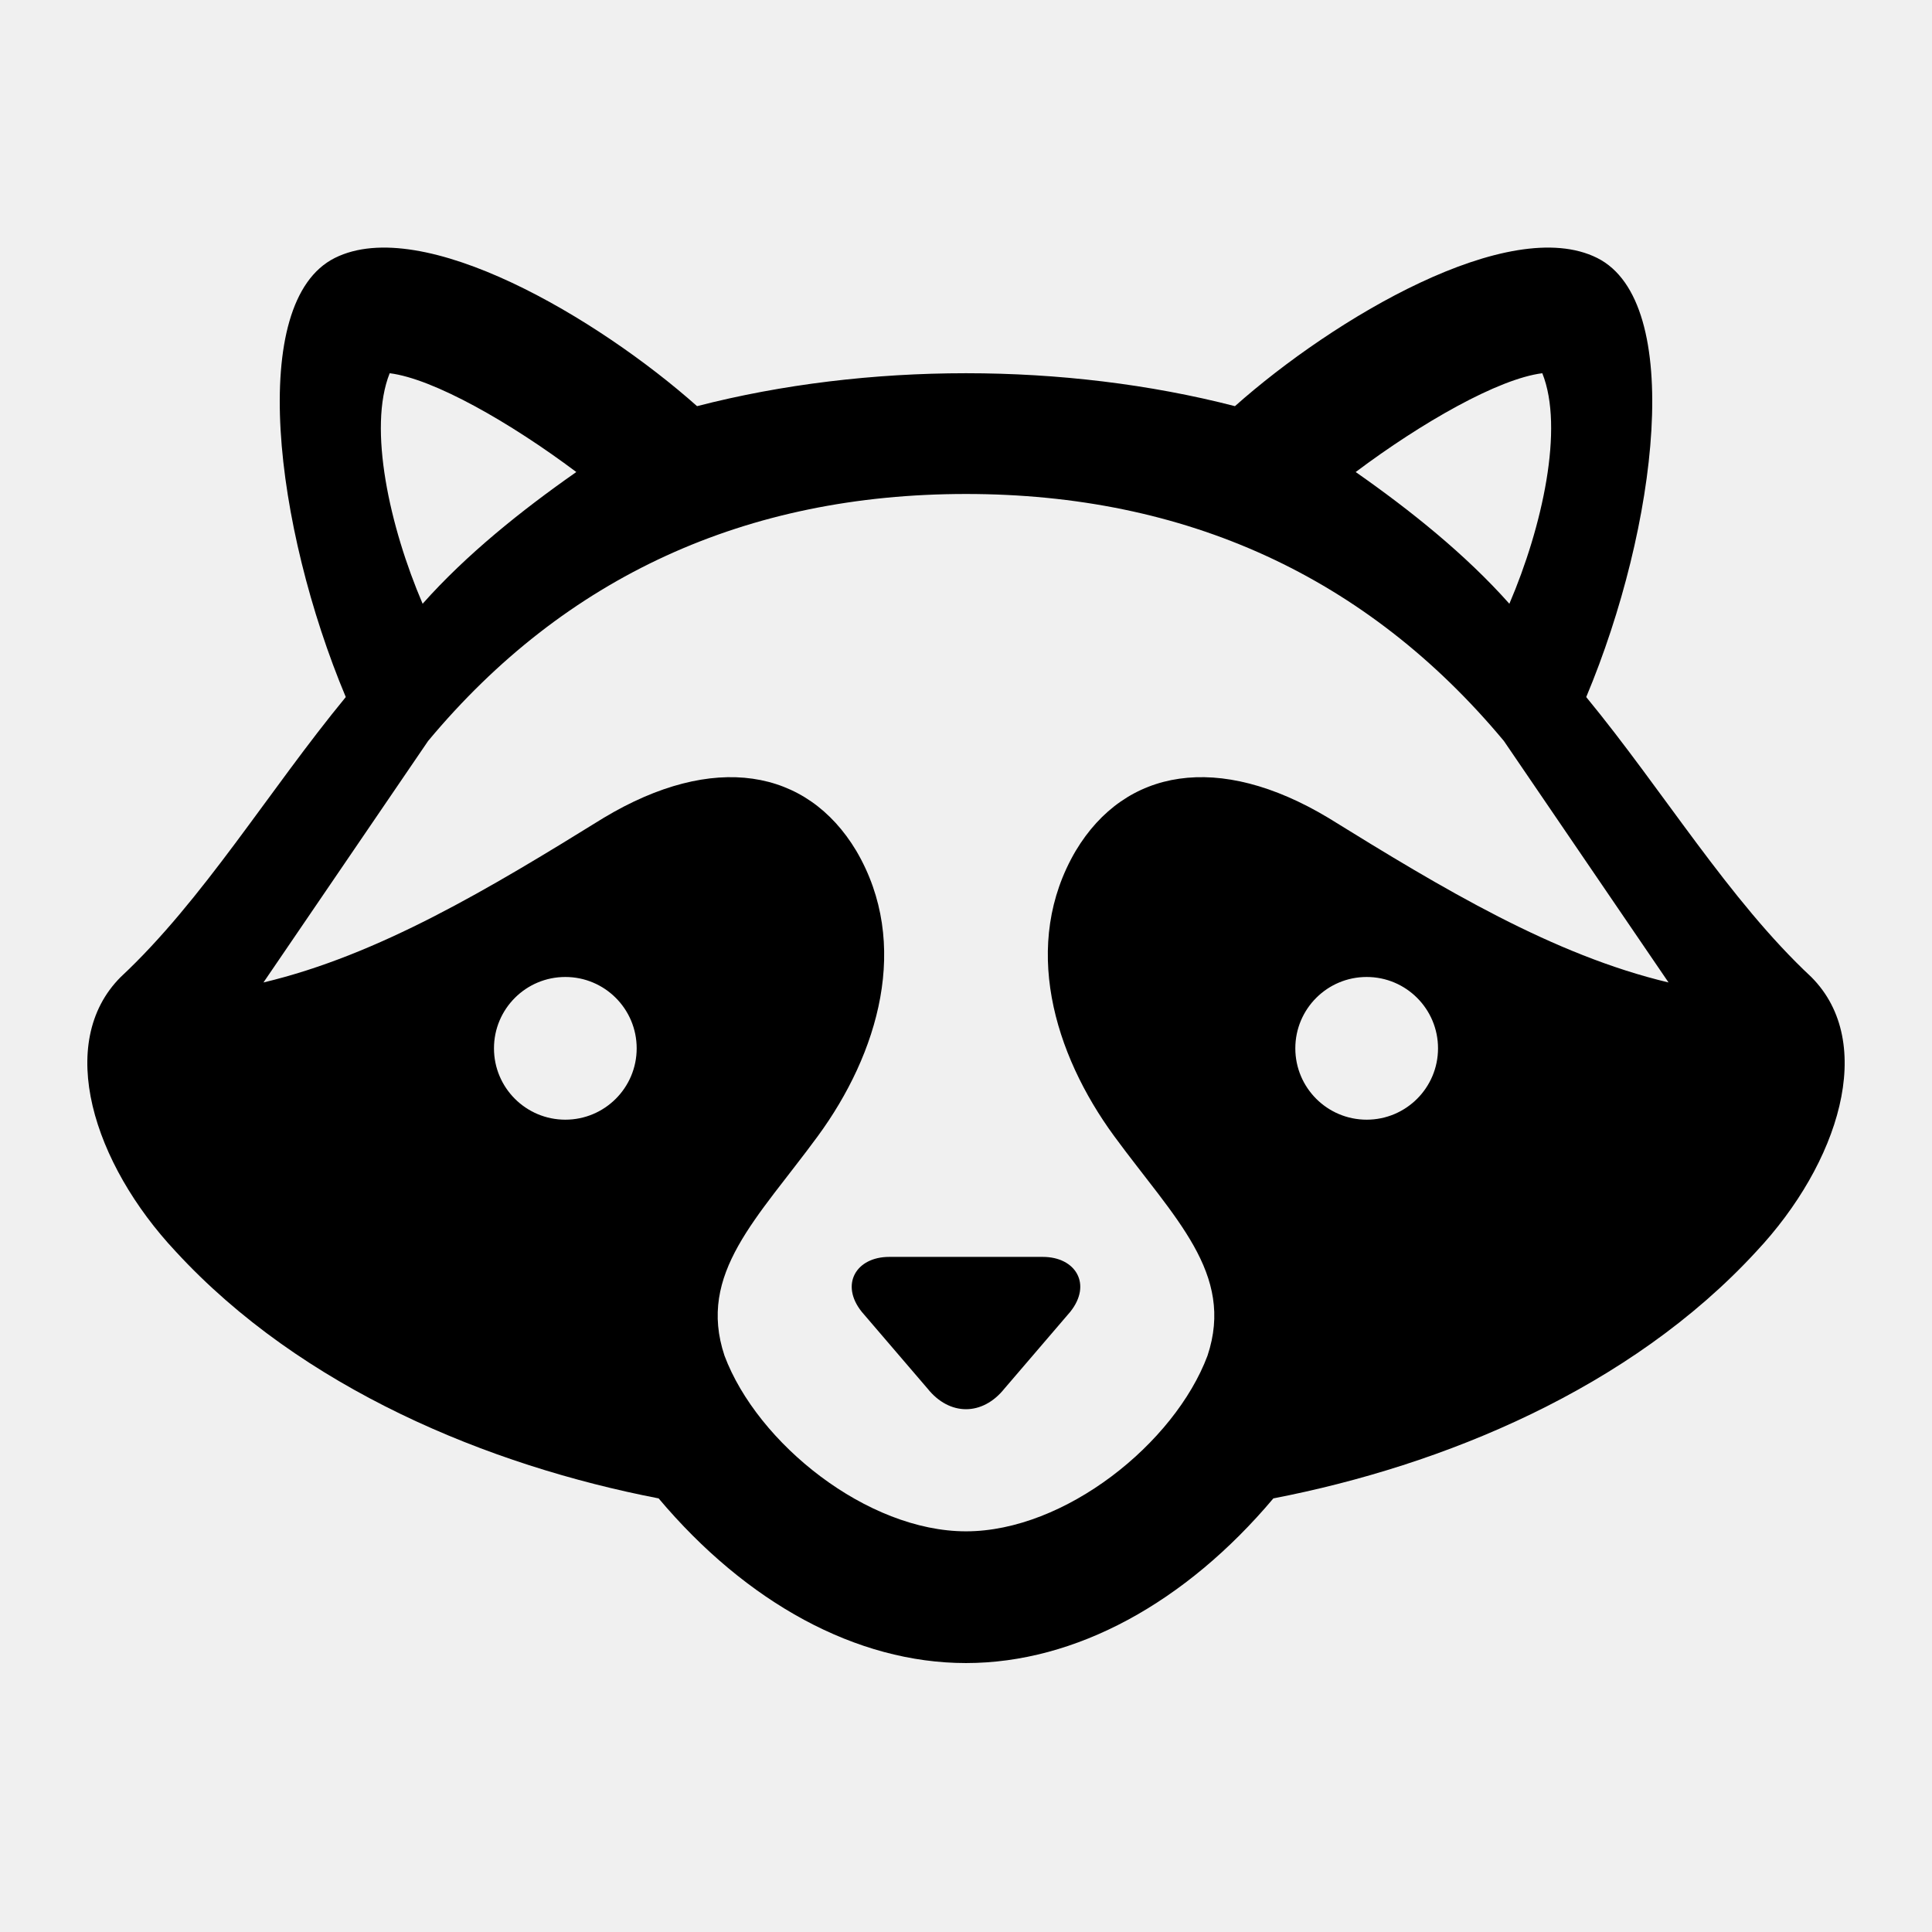
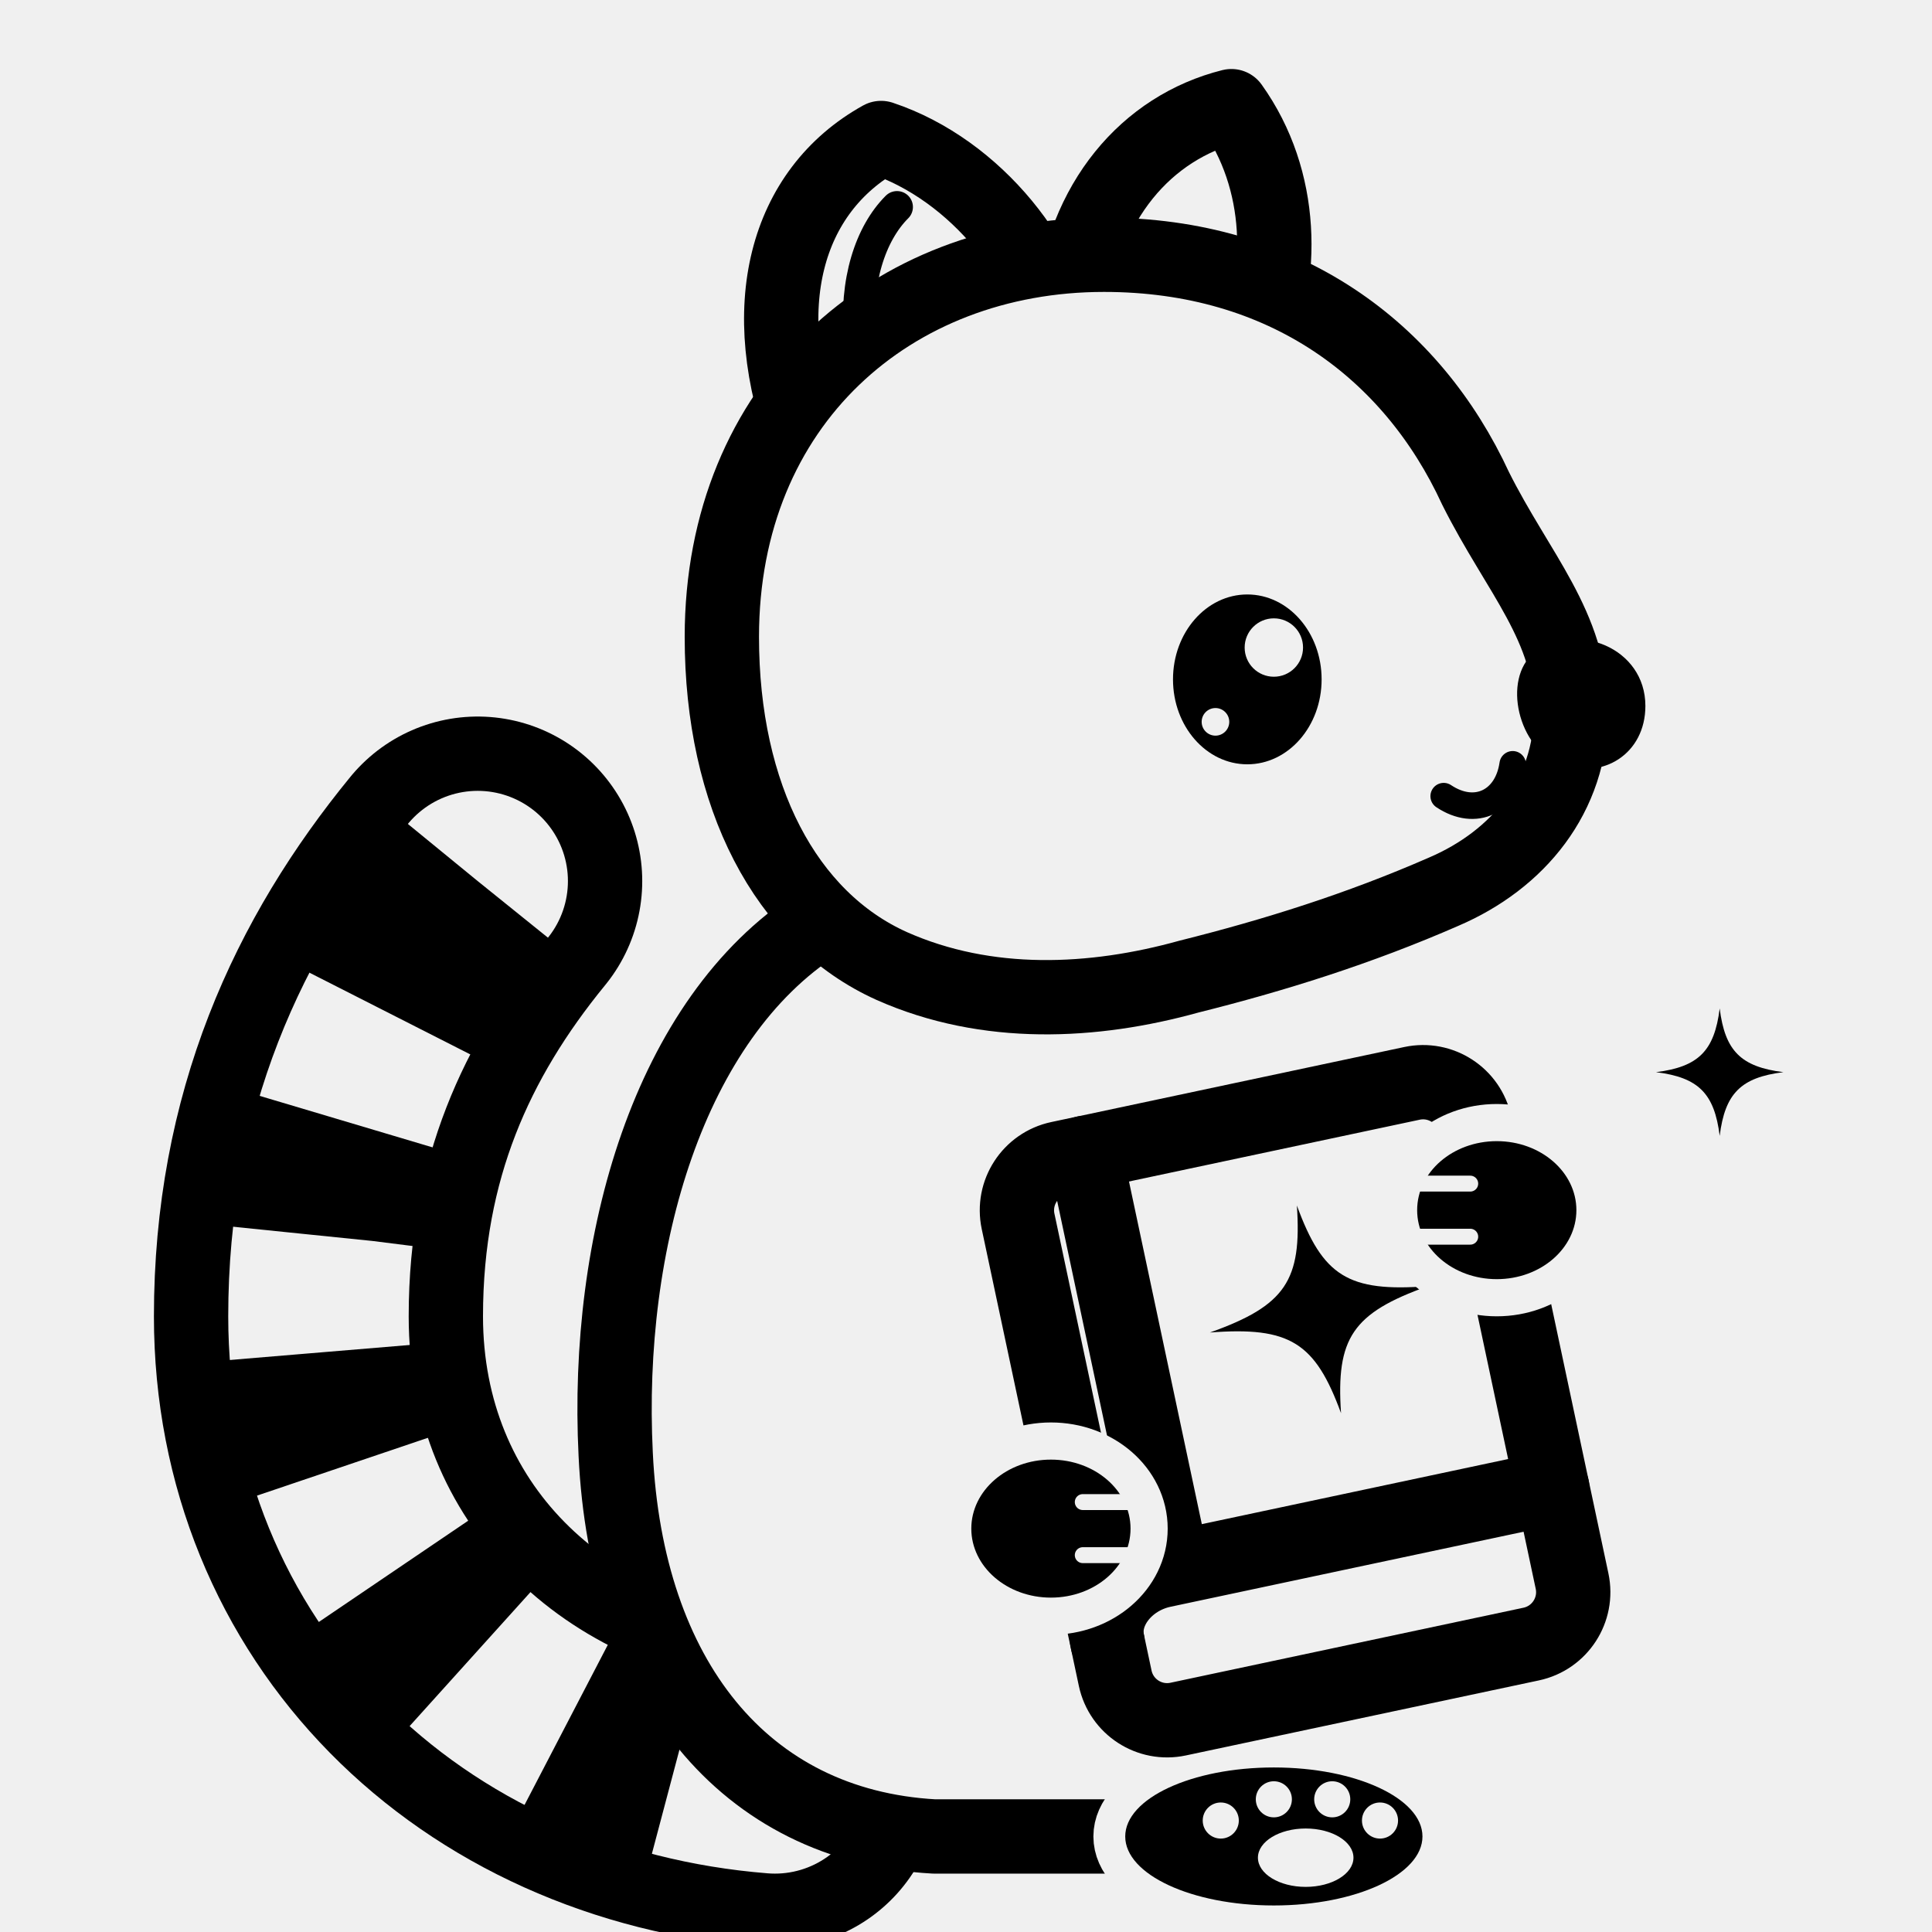
- <svg xmlns="http://www.w3.org/2000/svg" width="512" height="512" viewBox="80 80 352 352" fill="none" role="img" aria-labelledby="title desc">
-   <g fill="currentColor">
-     <path fill-rule="evenodd" d="M143 207C130 176 125 135 141 127C157 119 189 138 207 154C238 146 274 146 305 154C323 138 355 119 371 127C387 135 382 176 369 207C383 224 395 244 410 258C422 270 415 292 400 308C377 333 343 347 312 353C296 372 276 383 256 383C236 383 216 372 200 353C169 347 135 333 112 308C97 292 90 270 102 258C117 244 129 224 143 207ZM151 148C147 158 151 176 157 190C165 181 175 173 185 166C173 157 159 149 151 148ZM361 148C353 149 339 157 327 166C337 173 347 181 355 190C361 176 365 158 361 148ZM158 215L128 259C149 254 169 242 190 229C210 217 227 220 236 235C246 252 240 272 229 287C218 302 207 312 212 327C218 343 238 359 256 359C274 359 294 343 300 327C305 312 294 302 283 287C272 272 266 252 276 235C285 220 302 217 322 229C343 242 363 254 384 259L354 215C329 185 296 170 256 170C216 170 183 185 158 215ZM183 258A13 13 0 1 0 183 284A13 13 0 1 0 183 258ZM329 258A13 13 0 1 0 329 284A13 13 0 1 0 329 258Z" />
-     <path d="M242 309H270C276 309 279 314 275 319L263 333C259 338 253 338 249 333L237 319C233 314 236 309 242 309Z" />
+ <svg xmlns="http://www.w3.org/2000/svg" width="512" height="512" viewBox="54 56 364 364" fill="none" role="img" aria-labelledby="title desc">
+   <defs>
+     <path id="tail" d="M206 384C156 380 120 344 120 296C120 262 132 236 150 214" />
+     <path id="body" d="M214 222C186 240 174 282 176 322C178 364 200 392 236 394H290C312 394 322 380 316 360C310 334 302 300 298 268C296 248 284 232 268 226Z" />
+     <ellipse id="foot" cx="300" cy="394" rx="28" ry="13" />
+     <path id="head" d="M196 168C196 124 228 96 268 96C302 96 326 114 338 140C346 156 356 166 356 182C356 198 346 210 332 216C316 223 300 228 284 232C266 237 246 238 228 230C208 221 196 198 196 168Z" />
+     <mask id="ear-cut" maskUnits="userSpaceOnUse" x="0" y="0" width="512" height="512">
+       <rect width="512" height="512" fill="#fff" />
+       <use href="#head" fill="#000" />
+     </mask>
+     <mask id="eye-shine" maskUnits="userSpaceOnUse" x="0" y="0" width="512" height="512">
+       <rect width="512" height="512" fill="#fff" />
+       <circle cx="300" cy="170" r="5.5" fill="#000" />
+       <circle cx="289" cy="184" r="2.6" fill="#000" />
+     </mask>
+     <rect id="book" x="-44" y="-54" width="88" height="108" rx="10" transform="translate(304 312) rotate(-12)" />
+     <g id="hands">
+       <ellipse cx="258" cy="336" rx="15" ry="13" />
+       <ellipse cx="342" cy="276" rx="15" ry="13" />
+     </g>
+     <mask id="tail-tube" maskUnits="userSpaceOnUse" x="0" y="0" width="512" height="512">
+       <rect width="512" height="512" fill="#fff" />
+       <use href="#tail" fill="none" stroke="#000" stroke-width="34" stroke-linecap="round" />
+       <use href="#body" fill="#000" />
+     </mask>
+     <mask id="behind-body" maskUnits="userSpaceOnUse" x="0" y="0" width="512" height="512">
+       <rect width="512" height="512" fill="#fff" />
+       <use href="#body" fill="#000" />
+     </mask>
+     <mask id="body-cut" maskUnits="userSpaceOnUse" x="0" y="0" width="512" height="512">
+       <rect width="512" height="512" fill="#fff" />
+       <use href="#head" fill="#000" />
+       <use href="#book" fill="#000" stroke="#000" stroke-width="30" stroke-linejoin="round" />
+       <use href="#hands" fill="#000" stroke="#000" stroke-width="16" />
+       <use href="#foot" fill="#000" stroke="#000" stroke-width="12" />
+       <path fill="#000" d="M296 362H340V392H296Z" />
+       <path fill="#000" d="M270 226H312V262H270Z" />
+     </mask>
+     <mask id="foot-cut" maskUnits="userSpaceOnUse" x="0" y="0" width="512" height="512">
+       <rect width="512" height="512" fill="#fff" />
+       <g fill="#000">
+         <ellipse cx="306" cy="398" rx="9" ry="5.5" />
+         <circle cx="290" cy="391" r="3.4" />
+         <circle cx="300" cy="387" r="3.4" />
+         <circle cx="311" cy="387" r="3.4" />
+         <circle cx="320" cy="391" r="3.4" />
+       </g>
+     </mask>
+     <mask id="finger-cut" maskUnits="userSpaceOnUse" x="0" y="0" width="512" height="512">
+       <rect width="512" height="512" fill="#fff" />
+       <path d="M264 331H275M264 341H275M327 271H337M327 281H337" stroke="#000" stroke-width="3" stroke-linecap="round" />
+     </mask>
+     <mask id="book-cut" maskUnits="userSpaceOnUse" x="0" y="0" width="512" height="512">
+       <rect width="512" height="512" fill="#fff" />
+       <use href="#hands" fill="#000" stroke="#000" stroke-width="14" />
+     </mask>
+   </defs>
+   <g fill="currentColor" stroke="currentColor" stroke-width="14" stroke-linecap="round" stroke-linejoin="round" transform="translate(-6 8)">
+     <use href="#tail" mask="url(#tail-tube)" fill="none" stroke-width="62" />
+     <path mask="url(#behind-body)" fill="none" stroke-width="40" stroke-linecap="butt" stroke-dasharray="30 22 22 22 22 22 22 22 22 400" d="M150 214C132 236 120 262 120 296C120 344 156 380 206 384" />
+     <use href="#body" mask="url(#body-cut)" fill="none" />
+     <use href="#foot" mask="url(#foot-cut)" stroke="none" />
+     <g mask="url(#ear-cut)" fill="none">
+       <path d="M212 132C202 106 208 84 226 74C244 80 258 98 260 114" />
+       <path d="M262 106C264 86 276 72 292 68C302 82 302 100 296 114" />
+     </g>
+     <path fill="none" stroke-width="6" d="M222 112C221 101 224 92 229 87" />
+     <use href="#head" fill="none" />
+     <ellipse mask="url(#eye-shine)" stroke="none" cx="295" cy="176" rx="14" ry="16" />
+     <path stroke="none" d="M349 171C357 165 370 170 370 181C370 190 362 195 354 192C346 189 343 176 349 171Z" />
+     <path fill="none" stroke-width="5" d="M345 192C344 199 338 202 332 198" />
+     <g mask="url(#book-cut)">
+       <use href="#book" fill="none" />
+       <g transform="translate(304 312) rotate(-12)">
+         <path fill="none" d="M-29 -54V26M-44 37C-44 31 -38 26 -31 26H44" />
+         <path stroke="none" d="M8 -36C10 -22 14 -18 29 -16C14 -14 10 -10 8 4C6 -10 2 -14 -13 -16C2 -18 6 -22 8 -36Z" />
+       </g>
+     </g>
+     <use href="#hands" mask="url(#finger-cut)" stroke="none" />
+     <path stroke="none" d="M384 238C385 246 388 249 396 250C388 251 385 254 384 262C383 254 380 251 372 250C380 249 383 246 384 238Z" />
  </g>
</svg>
